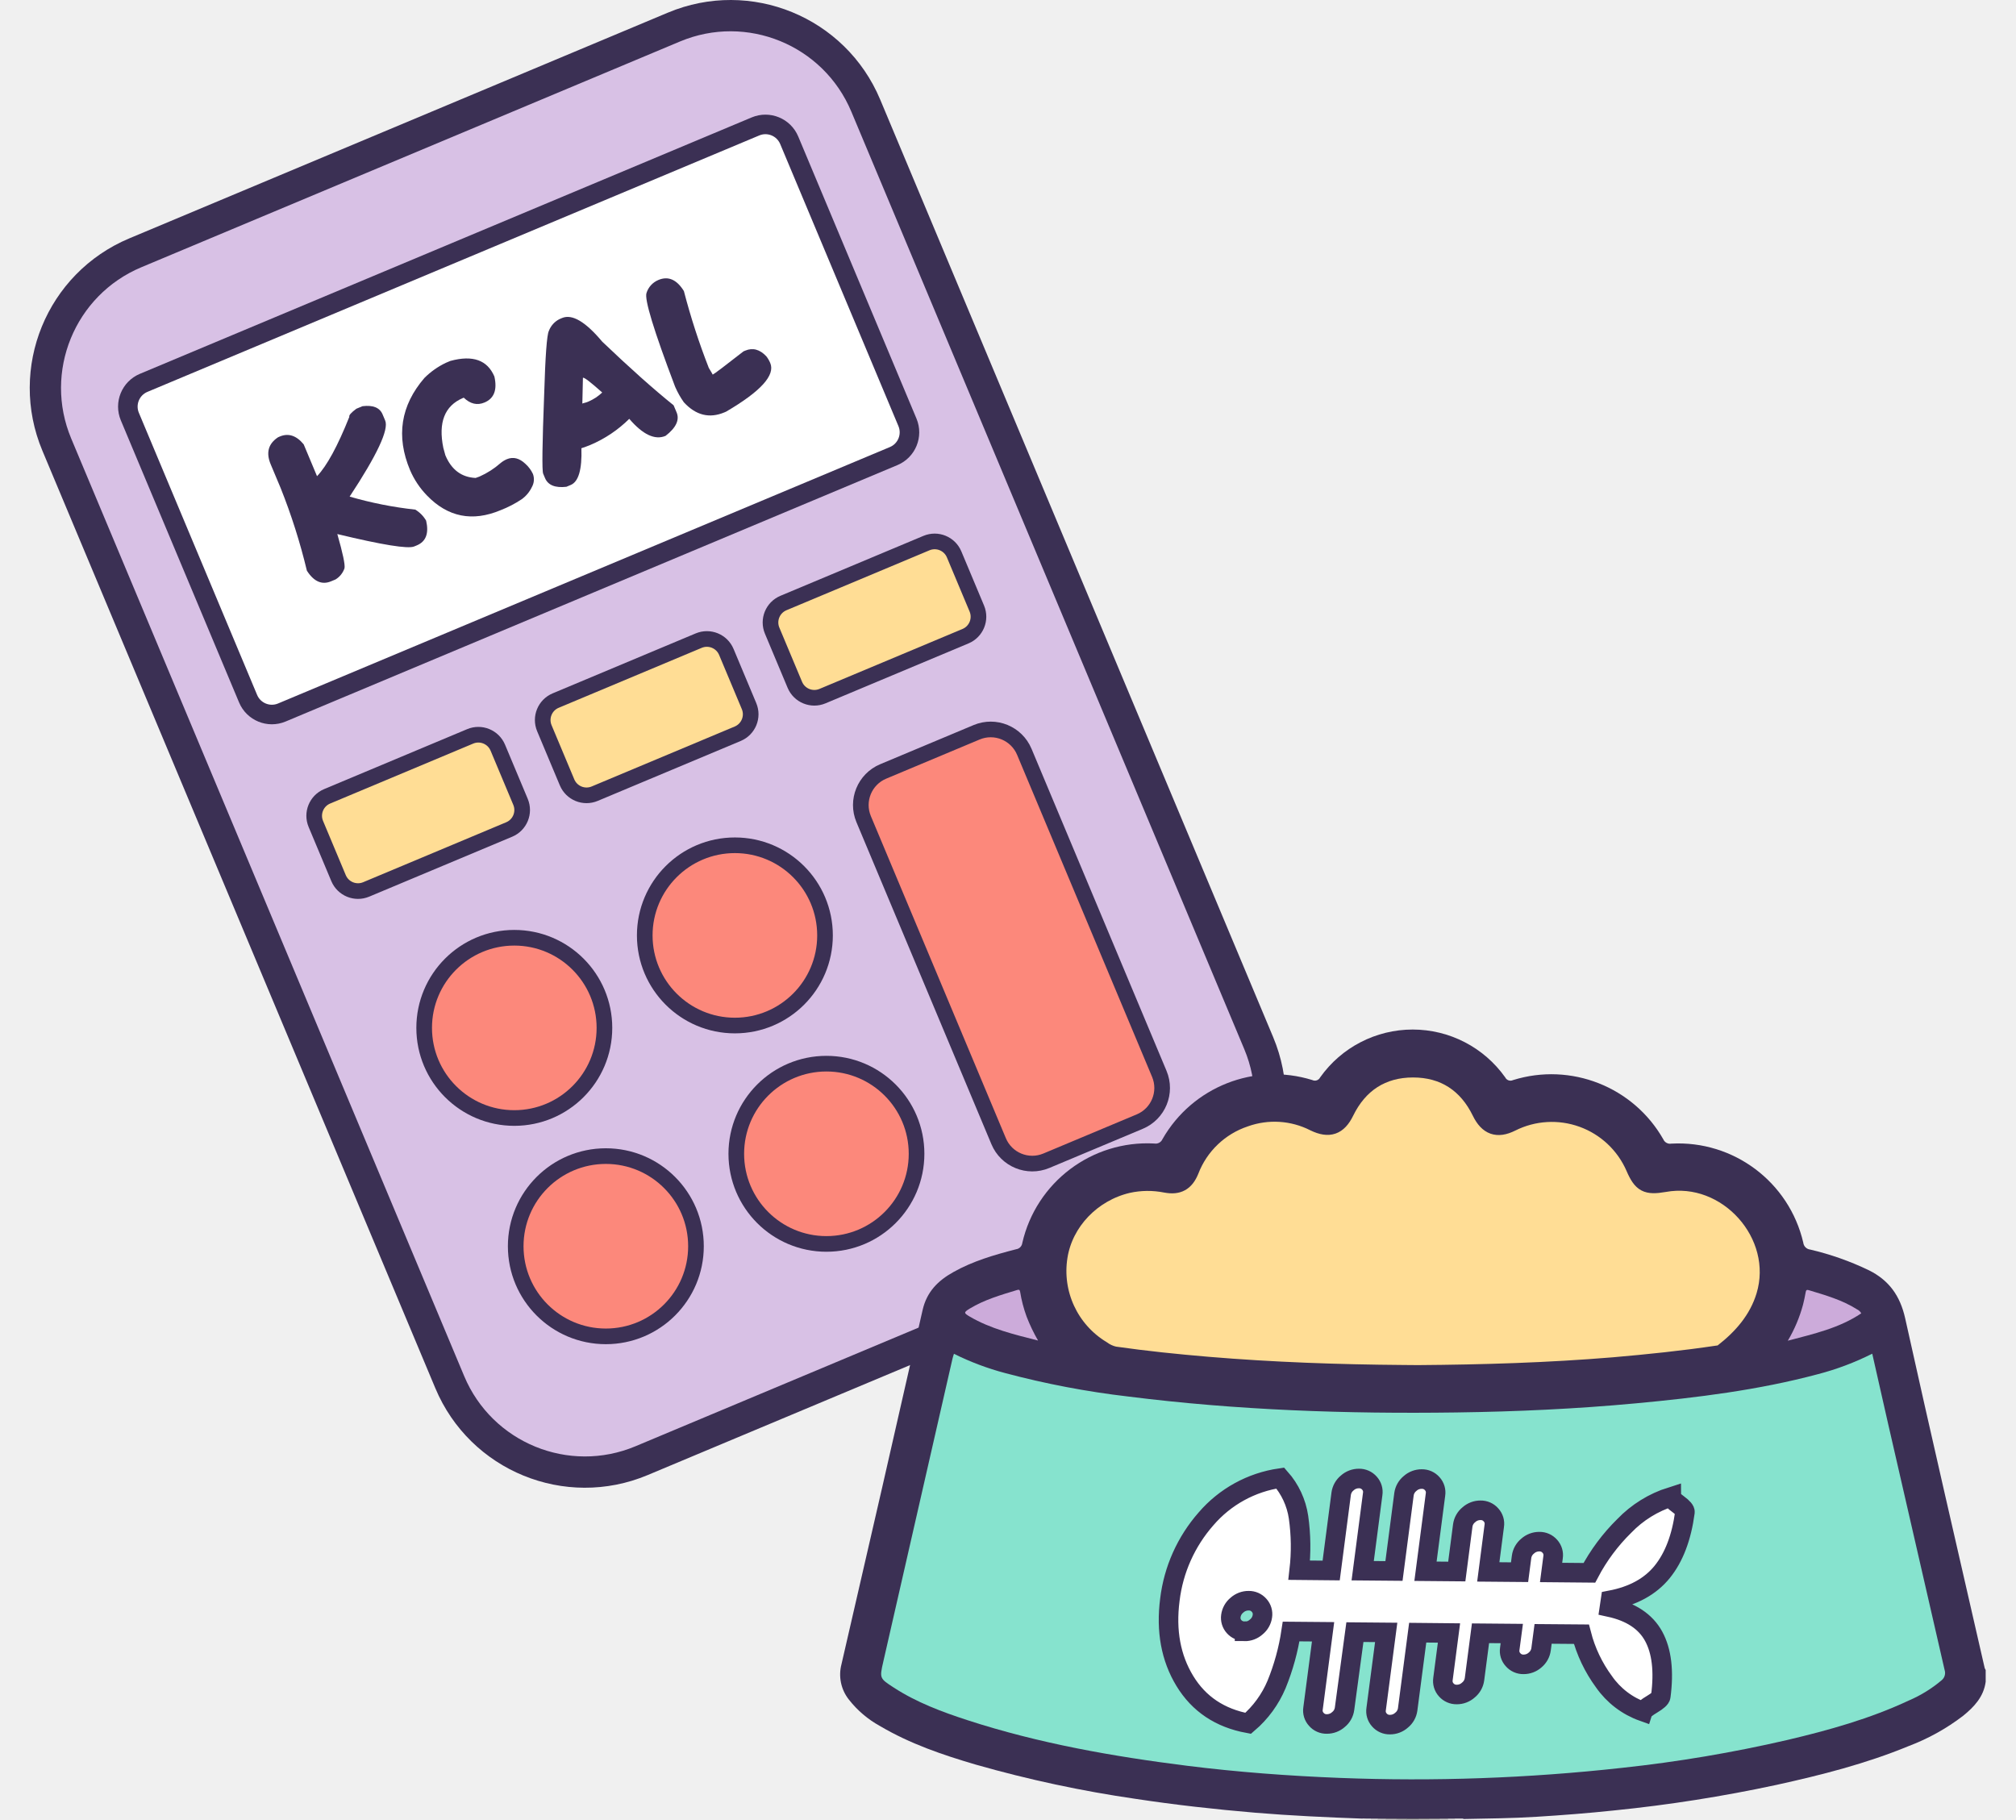
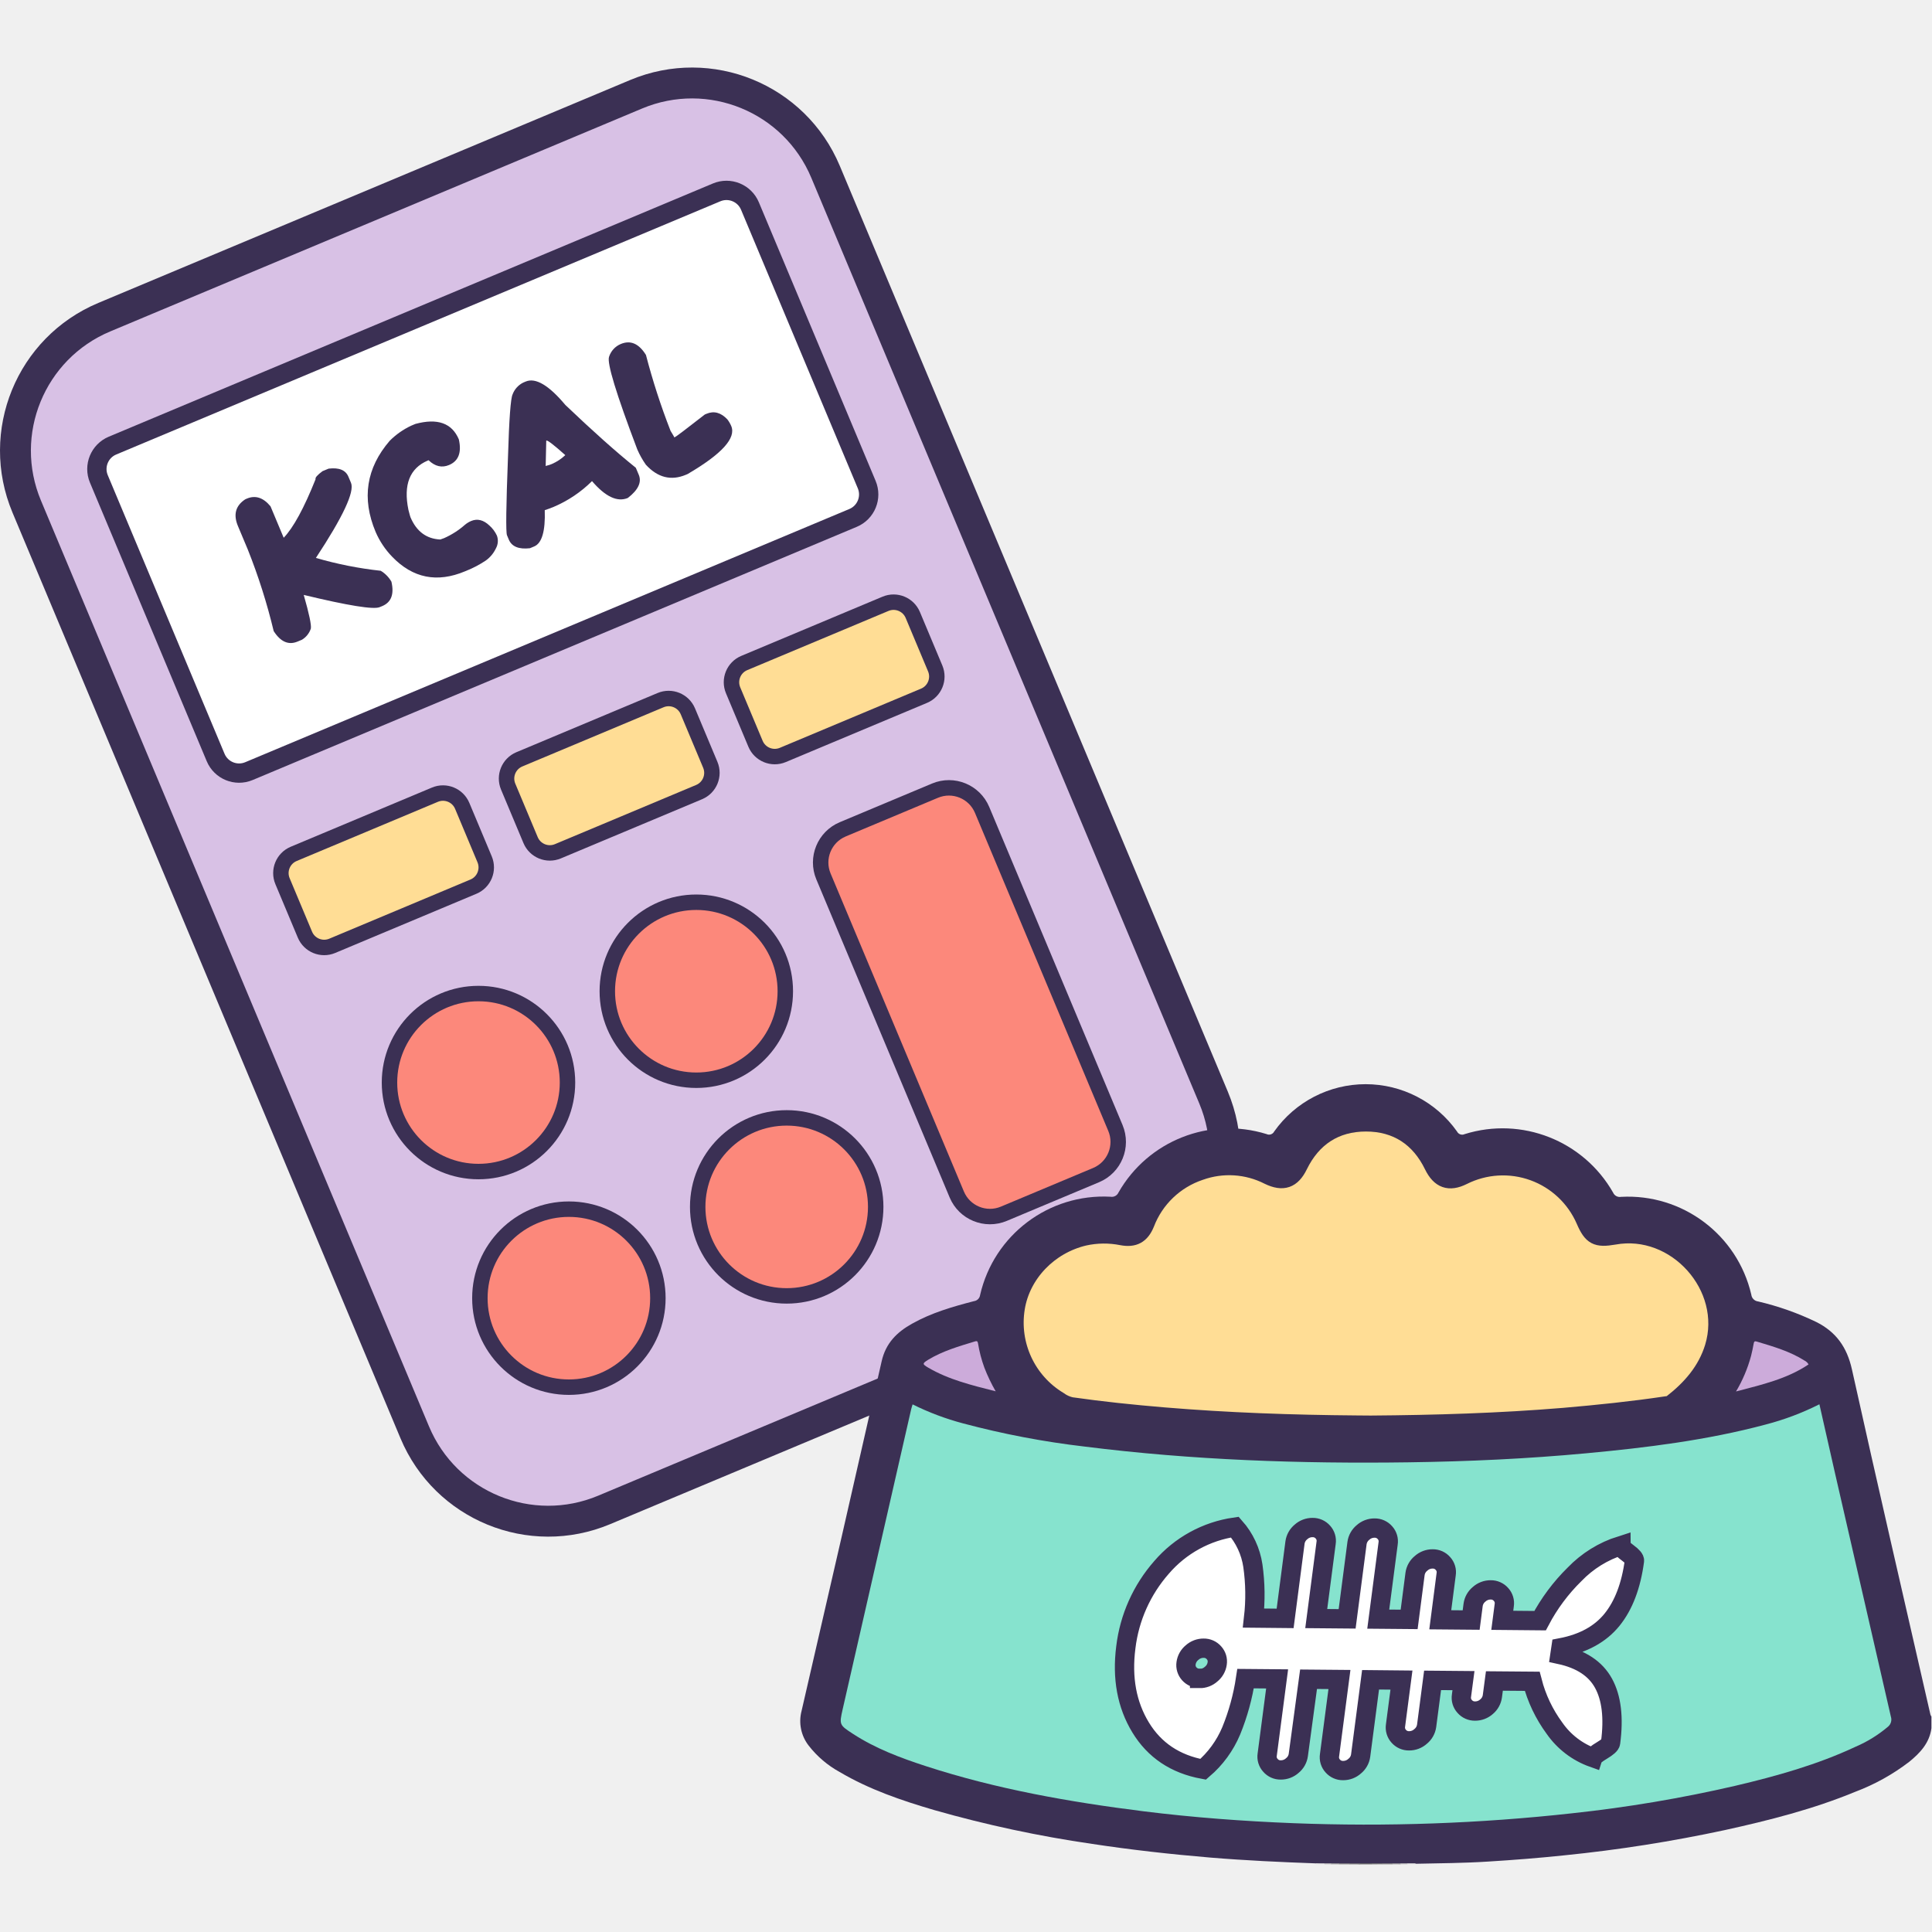
- <svg xmlns="http://www.w3.org/2000/svg" width="226" height="204" viewBox="0 0 500.35 465.37">
+ <svg xmlns="http://www.w3.org/2000/svg" width="239" height="239" viewBox="0 0 500.35 465.37">
  <defs>
    <style>.cls-1{fill:#d8c1e5;stroke-width:8px;}.cls-1,.cls-2,.cls-3,.cls-4{stroke:#3b3054;stroke-miterlimit:10;}.cls-2{fill:#fff;stroke-width:5px;}.cls-3{fill:#ffdd95;}.cls-3,.cls-4{stroke-width:4px;}.cls-4{fill:#fc887b;}.cls-5{fill:#3b3054;}.cls-6{fill:none;}.cls-7{fill:#666;}.cls-8{fill:#878787;}.cls-9{fill:#777;}.cls-10{fill:#e3e3e3;}.cls-11{fill:#a2a2a2;}.cls-12{fill:#e4e4e4;}.cls-13{fill:#c3c3c3;}.cls-14{fill:#86e3ce;}.cls-15{fill:#ccabda;}</style>
  </defs>
  <g id="Layer_2" data-name="Layer 2">
    <g id="Layer_1-2" data-name="Layer 1">
      <rect class="cls-1" x="48.45" y="22.77" width="224.31" height="334.93" rx="37.48" transform="translate(-61.05 76.87) rotate(-22.74)" />
      <rect class="cls-2" x="33.62" y="61.57" width="182.83" height="91.41" rx="6.59" transform="translate(-31.75 56.67) rotate(-22.74)" />
      <rect class="cls-3" x="74.11" y="194.98" width="50.46" height="25.82" rx="5.4" transform="translate(-72.64 54.56) rotate(-22.74)" />
      <rect class="cls-3" x="132.55" y="170.49" width="50.46" height="25.82" rx="5.4" transform="translate(-58.63 75.25) rotate(-22.74)" />
      <rect class="cls-3" x="190.8" y="145.55" width="50.46" height="25.82" rx="5.4" transform="translate(-44.46 95.82) rotate(-22.74)" />
      <rect class="cls-4" x="228.79" y="188.08" width="44.55" height="107.95" rx="9.32" transform="translate(-74.05 115.87) rotate(-22.74)" />
      <circle class="cls-4" cx="123.92" cy="262.87" r="23.05" />
      <circle class="cls-4" cx="180.33" cy="239.22" r="23.05" />
      <circle class="cls-4" cx="203.74" cy="295.07" r="23.05" />
      <circle class="cls-4" cx="147.33" cy="318.71" r="23.05" />
      <path class="cls-5" d="M63.93,111.64q3.33-1.4,6.13,2l3.41,8.14q3.77-3.93,8.26-15.17c-.16-.38.44-1.07,1.8-2.08l1.57-.65q4.05-.5,5.14,2.1l.66,1.57Q92.36,111,81.81,127a98,98,0,0,0,16.79,3.33,7.89,7.89,0,0,1,2.77,2.82Q102.5,138,99,139.47l-.68.28q-2.37,1-19.66-3.17,2.11,7.36,1.84,8.73a5.34,5.34,0,0,1-2.3,2.88l-1.13.47q-3.52,1.47-6.19-2.71a153.67,153.67,0,0,0-6.7-21.11l-2.56-6.1q-1.86-4.44,1.88-6.91Z" />
      <path class="cls-5" d="M106.43,92.78l1.14-.48q8.59-2.33,11.26,4,1.15,5.1-2.54,6.64-2.78,1.17-5.3-1.24l-.22.09q-7,3-5,12.75c.29,1.13.47,1.77.52,1.89q2.33,5.55,7.74,5.8c.33-.11.66-.23,1-.36a21.13,21.13,0,0,0,5.37-3.44,6.45,6.45,0,0,1,1.63-1q2.43-1,4.74,1.2a8,8,0,0,1,1.92,2.59,4,4,0,0,1-.28,3.35,8.13,8.13,0,0,1-2.62,3.12,28,28,0,0,1-5.36,2.78q-10.85,4.55-18.87-3.78a21.44,21.44,0,0,1-4.29-6.44q-5.46-13,3.66-23.59A19.83,19.83,0,0,1,106.43,92.78Z" />
      <path class="cls-5" d="M135.47,81.61l.68-.29q3.85-1.6,10.26,6.06Q157,97.49,164.66,103.65l.77,1.82q1.2,2.88-2.83,6-4.07,1.71-9.28-4.36a31.68,31.68,0,0,1-9.95,6.68c-.75.31-1.51.59-2.29.84.18,5.43-.73,8.55-2.72,9.39l-1.12.47c-2.88.33-4.71-.42-5.47-2.24l-.47-1.12q-.48-1.16.26-20.31.44-14.66,1.19-16.17A5.59,5.59,0,0,1,135.47,81.61Zm6,15-.15,6.6.22-.09a7.35,7.35,0,0,0,1.4-.45,12.07,12.07,0,0,0,3.46-2.29C143.45,97.74,141.81,96.49,141.51,96.61Z" />
      <path class="cls-5" d="M160.77,71.6q3.78-1.59,6.52,2.84a174.46,174.46,0,0,0,6.37,19.65q.92,1.51,1,1.71.6-.26,7.87-5.94l.45-.19c1.92-.81,3.72-.32,5.39,1.45a7.63,7.63,0,0,1,1,1.71q2,4.67-11.28,12.44l-.44.19q-5.76,2.42-10.37-2.58A22.09,22.09,0,0,1,165.09,99l-.09-.22q-8.13-21.44-7.27-23.86A5.34,5.34,0,0,1,160.77,71.6Z" />
      <path class="cls-6" d="M340.86,465.34q-66.35,0-132.67,0c-1.07,0-1.4-.17-1.4-1.35q0-99.86,0-199.7c0-1.24.27-1.44,1.46-1.44q145.31,0,290.61,0c1.35,0,1.49.38,1.49,1.56q0,81.33,0,162.64c-.83-.13-.7-.87-.82-1.38-2.1-8.83-4.08-17.68-6.1-26.51q-4.32-18.8-8.61-37.6c-1.94-8.5-4-17-5.77-25.51a14.26,14.26,0,0,0-7-9.88,51.35,51.35,0,0,0-14.16-5.53c-2.86-.69-4.25-2-5.24-4.9-4.34-13-13.5-20.69-27.16-22.77a35,35,0,0,0-5.52-.06,2.51,2.51,0,0,1-2.4-1.41c-5.44-8.94-13.22-14.48-23.66-16.07a31.68,31.68,0,0,0-13.45.89c-2.31.65-2.3.66-3.74-1.2a27.73,27.73,0,0,0-18.52-11c-11.16-1.58-20.25,2.26-27.28,11-1.51,1.88-1.44,1.85-3.8,1.24q-17.94-4.61-31.5,8a27.55,27.55,0,0,0-5.44,6.9,2.89,2.89,0,0,1-3,1.65,29.42,29.42,0,0,0-14.41,2.65,32.24,32.24,0,0,0-17.22,18.18,19.62,19.62,0,0,0-1.17,3.7,2.93,2.93,0,0,1-2.51,2.58,86.22,86.22,0,0,0-8.44,2.55,36.7,36.7,0,0,0-10.08,5.16,11,11,0,0,0-4.3,6.44c-2.68,11.5-5.29,23-7.93,34.52s-5.27,23-7.91,34.53c-1.75,7.58-3.4,15.17-5.24,22.72-1,4,.54,7.12,3.12,9.93a33.64,33.64,0,0,0,9.69,6.91,116.18,116.18,0,0,0,20.22,7.75,318.72,318.72,0,0,0,49,10.11c8,1.07,16,1.94,24.06,2.53,6.8.5,13.6,1,20.42,1.21a29.67,29.67,0,0,1,6.37.51A.32.32,0,0,1,340.86,465.34Z" />
      <path class="cls-5" d="M340.85,465.09c-9.16-.33-18.32-.75-27.47-1.51-10.22-.86-20.42-2-30.56-3.54A312.23,312.23,0,0,1,242,451.3c-8.5-2.49-16.87-5.34-24.55-9.88a25.92,25.92,0,0,1-8-6.81,10.32,10.32,0,0,1-1.86-9q10.47-45.25,20.74-90.55c1.06-4.7,3.94-7.54,7.86-9.73,5-2.82,10.52-4.42,16.06-5.85a1.84,1.84,0,0,0,1.58-1.6,32.82,32.82,0,0,1,33.77-25.44,1.9,1.9,0,0,0,2.08-1.12A32.91,32.91,0,0,1,328,276.21a1.5,1.5,0,0,0,2-.68,29,29,0,0,1,47.33,0,1.5,1.5,0,0,0,2,.69,32.94,32.94,0,0,1,38.42,15.13,1.88,1.88,0,0,0,2.07,1.12,32.8,32.8,0,0,1,33.73,25.31,2,2,0,0,0,1.77,1.78,72.89,72.89,0,0,1,15,5.29c5.17,2.57,8,6.53,9.29,12.29,6.62,29.85,13.52,59.62,20.33,89.42a2.11,2.11,0,0,0,.26.52v3c-.5,3.84-2.95,6.43-5.77,8.72a54.63,54.63,0,0,1-13.93,7.74c-10.92,4.51-22.32,7.4-33.82,9.93A377.35,377.35,0,0,1,405.17,463c-6.58.7-13.18,1.21-19.79,1.62-6.27.4-12.54.44-18.81.57H342.94A9.16,9.16,0,0,1,340.85,465.09Z" />
      <path class="cls-6" d="M366.59,465.09c9.51-.32,19-.77,28.5-1.57,10.28-.86,20.52-2,30.71-3.62a306.77,306.77,0,0,0,39.63-8.59c8.87-2.62,17.63-5.55,25.55-10.49a24.17,24.17,0,0,0,7.55-6.9,33.66,33.66,0,0,0,1.79-3.86c0,11.36,0,22.72,0,34.09,0,1-.2,1.22-1.22,1.22q-66.27,0-132.54,0c-.1-.06-.13-.11-.1-.17A.14.14,0,0,1,366.59,465.09Z" />
      <path class="cls-7" d="M352.22,465.09h3c.09.06.12.12.08.17s-.06.08-.09.08h-3c-.1,0-.13-.11-.1-.16S352.19,465.09,352.22,465.09Z" />
      <path class="cls-8" d="M346.83,465.1h2.69c.11,0,.14.1.11.16s-.06.08-.1.08h-2.69c-.09,0-.13-.1-.1-.16S346.8,465.1,346.83,465.1Z" />
      <path class="cls-9" d="M349.53,465.34a1.93,1.93,0,0,0,0-.24h2.7c0,.08,0,.17,0,.25Z" />
      <path class="cls-9" d="M355.22,465.34a2.09,2.09,0,0,1,0-.25h2.69c.09,0,.12.11.09.16s-.07.08-.1.08Z" />
      <path class="cls-8" d="M357.91,465.34a1.93,1.93,0,0,1,0-.24h2.69c.09.06.12.11.09.16s-.07.08-.1.08Z" />
      <path class="cls-10" d="M340.85,465.09h2.09c.1.06.14.11.11.17a.14.14,0,0,1-.1.08h-2.09A2.09,2.09,0,0,0,340.85,465.09Z" />
      <path class="cls-11" d="M346.83,465.1a1.93,1.93,0,0,0,0,.24h-2.09c-.1,0-.13-.11-.1-.16s.06-.09.09-.09Z" />
      <path class="cls-11" d="M360.6,465.34a1.93,1.93,0,0,0,0-.24h2.1c.09.06.11.12.08.17s-.06.08-.09.08Z" />
      <path class="cls-12" d="M366.59,465.09a2.09,2.09,0,0,0,0,.25h-2.1c-.1-.06-.13-.11-.09-.17a.14.14,0,0,1,.1-.08Z" />
      <path class="cls-13" d="M344.74,465.09c0,.08,0,.17,0,.25H343c0-.08,0-.16,0-.25Z" />
      <path class="cls-13" d="M364.5,465.09a2,2,0,0,1,0,.25H362.7a2.09,2.09,0,0,1,0-.25Z" />
      <path class="cls-14" d="M471.19,346.19c1.37,6,2.69,11.83,4,17.67q7.23,31.62,14.51,63.23a2.41,2.41,0,0,1-.78,2.63,33.21,33.21,0,0,1-8.36,5.16c-9.95,4.66-20.48,7.6-31.13,10.11a355.33,355.33,0,0,1-42.24,7.12A484.44,484.44,0,0,1,335,454.68c-13-.51-26.07-1.48-39-3.1-19-2.39-37.89-5.71-56.18-11.66-6.58-2.14-13.05-4.56-18.89-8.36-3.58-2.32-3.61-2.38-2.68-6.46q8.85-38.84,17.73-77.64c.09-.38.22-.76.37-1.24a69.07,69.07,0,0,0,13.1,4.93,222.06,222.06,0,0,0,31.51,6c27.85,3.51,55.83,4.46,83.87,4.07,15.35-.21,30.69-.91,46-2.34,15.62-1.46,31.18-3.37,46.39-7.43A70.06,70.06,0,0,0,471.19,346.19Z" />
      <path class="cls-3" d="M351.33,351.08c-16.7-.13-33.38-.71-50-2.1-8-.67-16-1.5-23.91-2.63a8.26,8.26,0,0,1-3.08-1.42,23.23,23.23,0,0,1-10.93-23.6c1.4-8.74,8.4-16.07,17.44-18.21a23.41,23.41,0,0,1,9.65-.1c3.24.61,5.2-.45,6.47-3.55a22.5,22.5,0,0,1,13.88-13.3,22.15,22.15,0,0,1,17.54,1.11c3.89,1.89,6.39,1,8.25-2.81,3.47-7.11,9.27-10.92,17.12-10.92s13.64,3.82,17.1,10.94c1.85,3.78,4.41,4.72,8.13,2.86a22.83,22.83,0,0,1,31.2,11.31c1.85,4.3,3.25,5,7.85,4.2,15.86-2.9,30.16,13.05,25.48,28.48-1.83,6-5.8,10.57-10.7,14.37a2.6,2.6,0,0,1-1.26.4c-8.82,1.32-17.68,2.23-26.57,3-16.65,1.38-33.34,1.88-50,2Z" />
      <path class="cls-15" d="M468.38,335.87c-5.62,3.78-12.1,5.24-18.78,7a36.76,36.76,0,0,0,3.89-9.21c.26-1.06.5-2.12.68-3.2.09-.51.26-.68.77-.52,4.27,1.29,8.57,2.51,12.39,4.93A2.37,2.37,0,0,1,468.38,335.87Z" />
      <path class="cls-15" d="M257.86,342.83c-6.17-1.57-12.15-3-17.51-6.15-1.52-.9-1.5-1.06,0-2,3.77-2.29,8-3.51,12.14-4.77.46-.14.7-.1.79.47a34.36,34.36,0,0,0,1.65,6.32A44,44,0,0,0,257.86,342.83Z" />
      <path class="cls-2" d="M319.81,378A19.35,19.35,0,0,1,324.47,388a53,53,0,0,1,.18,13.56l8.17.08L335.38,382a4.3,4.3,0,0,1,1.55-2.75,4.41,4.41,0,0,1,3-1.14,3.45,3.45,0,0,1,2.68,1.19,3.34,3.34,0,0,1,.83,2.77l-2.56,19.62,8,.07,2.56-19.62a4.3,4.3,0,0,1,1.55-2.75,4.41,4.41,0,0,1,3-1.14,3.45,3.45,0,0,1,2.68,1.19,3.34,3.34,0,0,1,.83,2.77l-2.56,19.62,8,.07,1.53-11.77a4.27,4.27,0,0,1,1.56-2.75,4.41,4.41,0,0,1,3-1.14,3.42,3.42,0,0,1,2.67,1.19,3.31,3.31,0,0,1,.83,2.77L373,402l8,.07.51-3.92a4.3,4.3,0,0,1,1.55-2.75,4.41,4.41,0,0,1,3-1.14,3.45,3.45,0,0,1,2.68,1.19,3.34,3.34,0,0,1,.83,2.77l-.51,3.92,9.79.09a48.57,48.57,0,0,1,8.93-12,28.59,28.59,0,0,1,12-7.44c0,.41.64,1.05,1.82,1.92s1.75,1.55,1.69,2Q422,396.41,417.47,402t-13.21,7.25L404,411q8.19,1.78,11.29,7.46t1.82,15.37c-.06.49-.8,1.16-2.21,2s-2.18,1.48-2.32,1.89a20.57,20.57,0,0,1-10-7.64,35.37,35.37,0,0,1-5.77-12.15l-9.79-.08-.52,3.92A4.28,4.28,0,0,1,385,424.5a4.41,4.41,0,0,1-3,1.14,3.45,3.45,0,0,1-2.67-1.19,3.32,3.32,0,0,1-.84-2.77l.52-3.92-8-.07-1.54,11.77a4.29,4.29,0,0,1-1.56,2.75,4.39,4.39,0,0,1-3,1.14,3.47,3.47,0,0,1-2.67-1.19,3.36,3.36,0,0,1-.83-2.77l1.54-11.77-8-.08-2.57,19.63a4.25,4.25,0,0,1-1.55,2.74,4.41,4.41,0,0,1-3,1.14,3.45,3.45,0,0,1-2.68-1.19,3.34,3.34,0,0,1-.83-2.77l2.57-19.62-8-.07L336.24,437a4.25,4.25,0,0,1-1.55,2.75,4.41,4.41,0,0,1-3,1.14,3.42,3.42,0,0,1-2.67-1.19,3.31,3.31,0,0,1-.84-2.77l2.57-19.62-8.17-.07a59.12,59.12,0,0,1-3.72,13.53,26.61,26.61,0,0,1-7.27,9.95q-10.82-2-16.19-10.83t-3.83-20.78a38.22,38.22,0,0,1,9.24-20.67A30.83,30.83,0,0,1,319.81,378Zm-9.14,39.21a4.38,4.38,0,0,0,3-1.14,4.29,4.29,0,0,0,1.56-2.75,3.34,3.34,0,0,0-.83-2.77,3.45,3.45,0,0,0-2.68-1.19,4.41,4.41,0,0,0-3,1.14,4.3,4.3,0,0,0-1.55,2.75A3.36,3.36,0,0,0,308,416,3.49,3.49,0,0,0,310.67,417.16Z" />
    </g>
  </g>
</svg>
